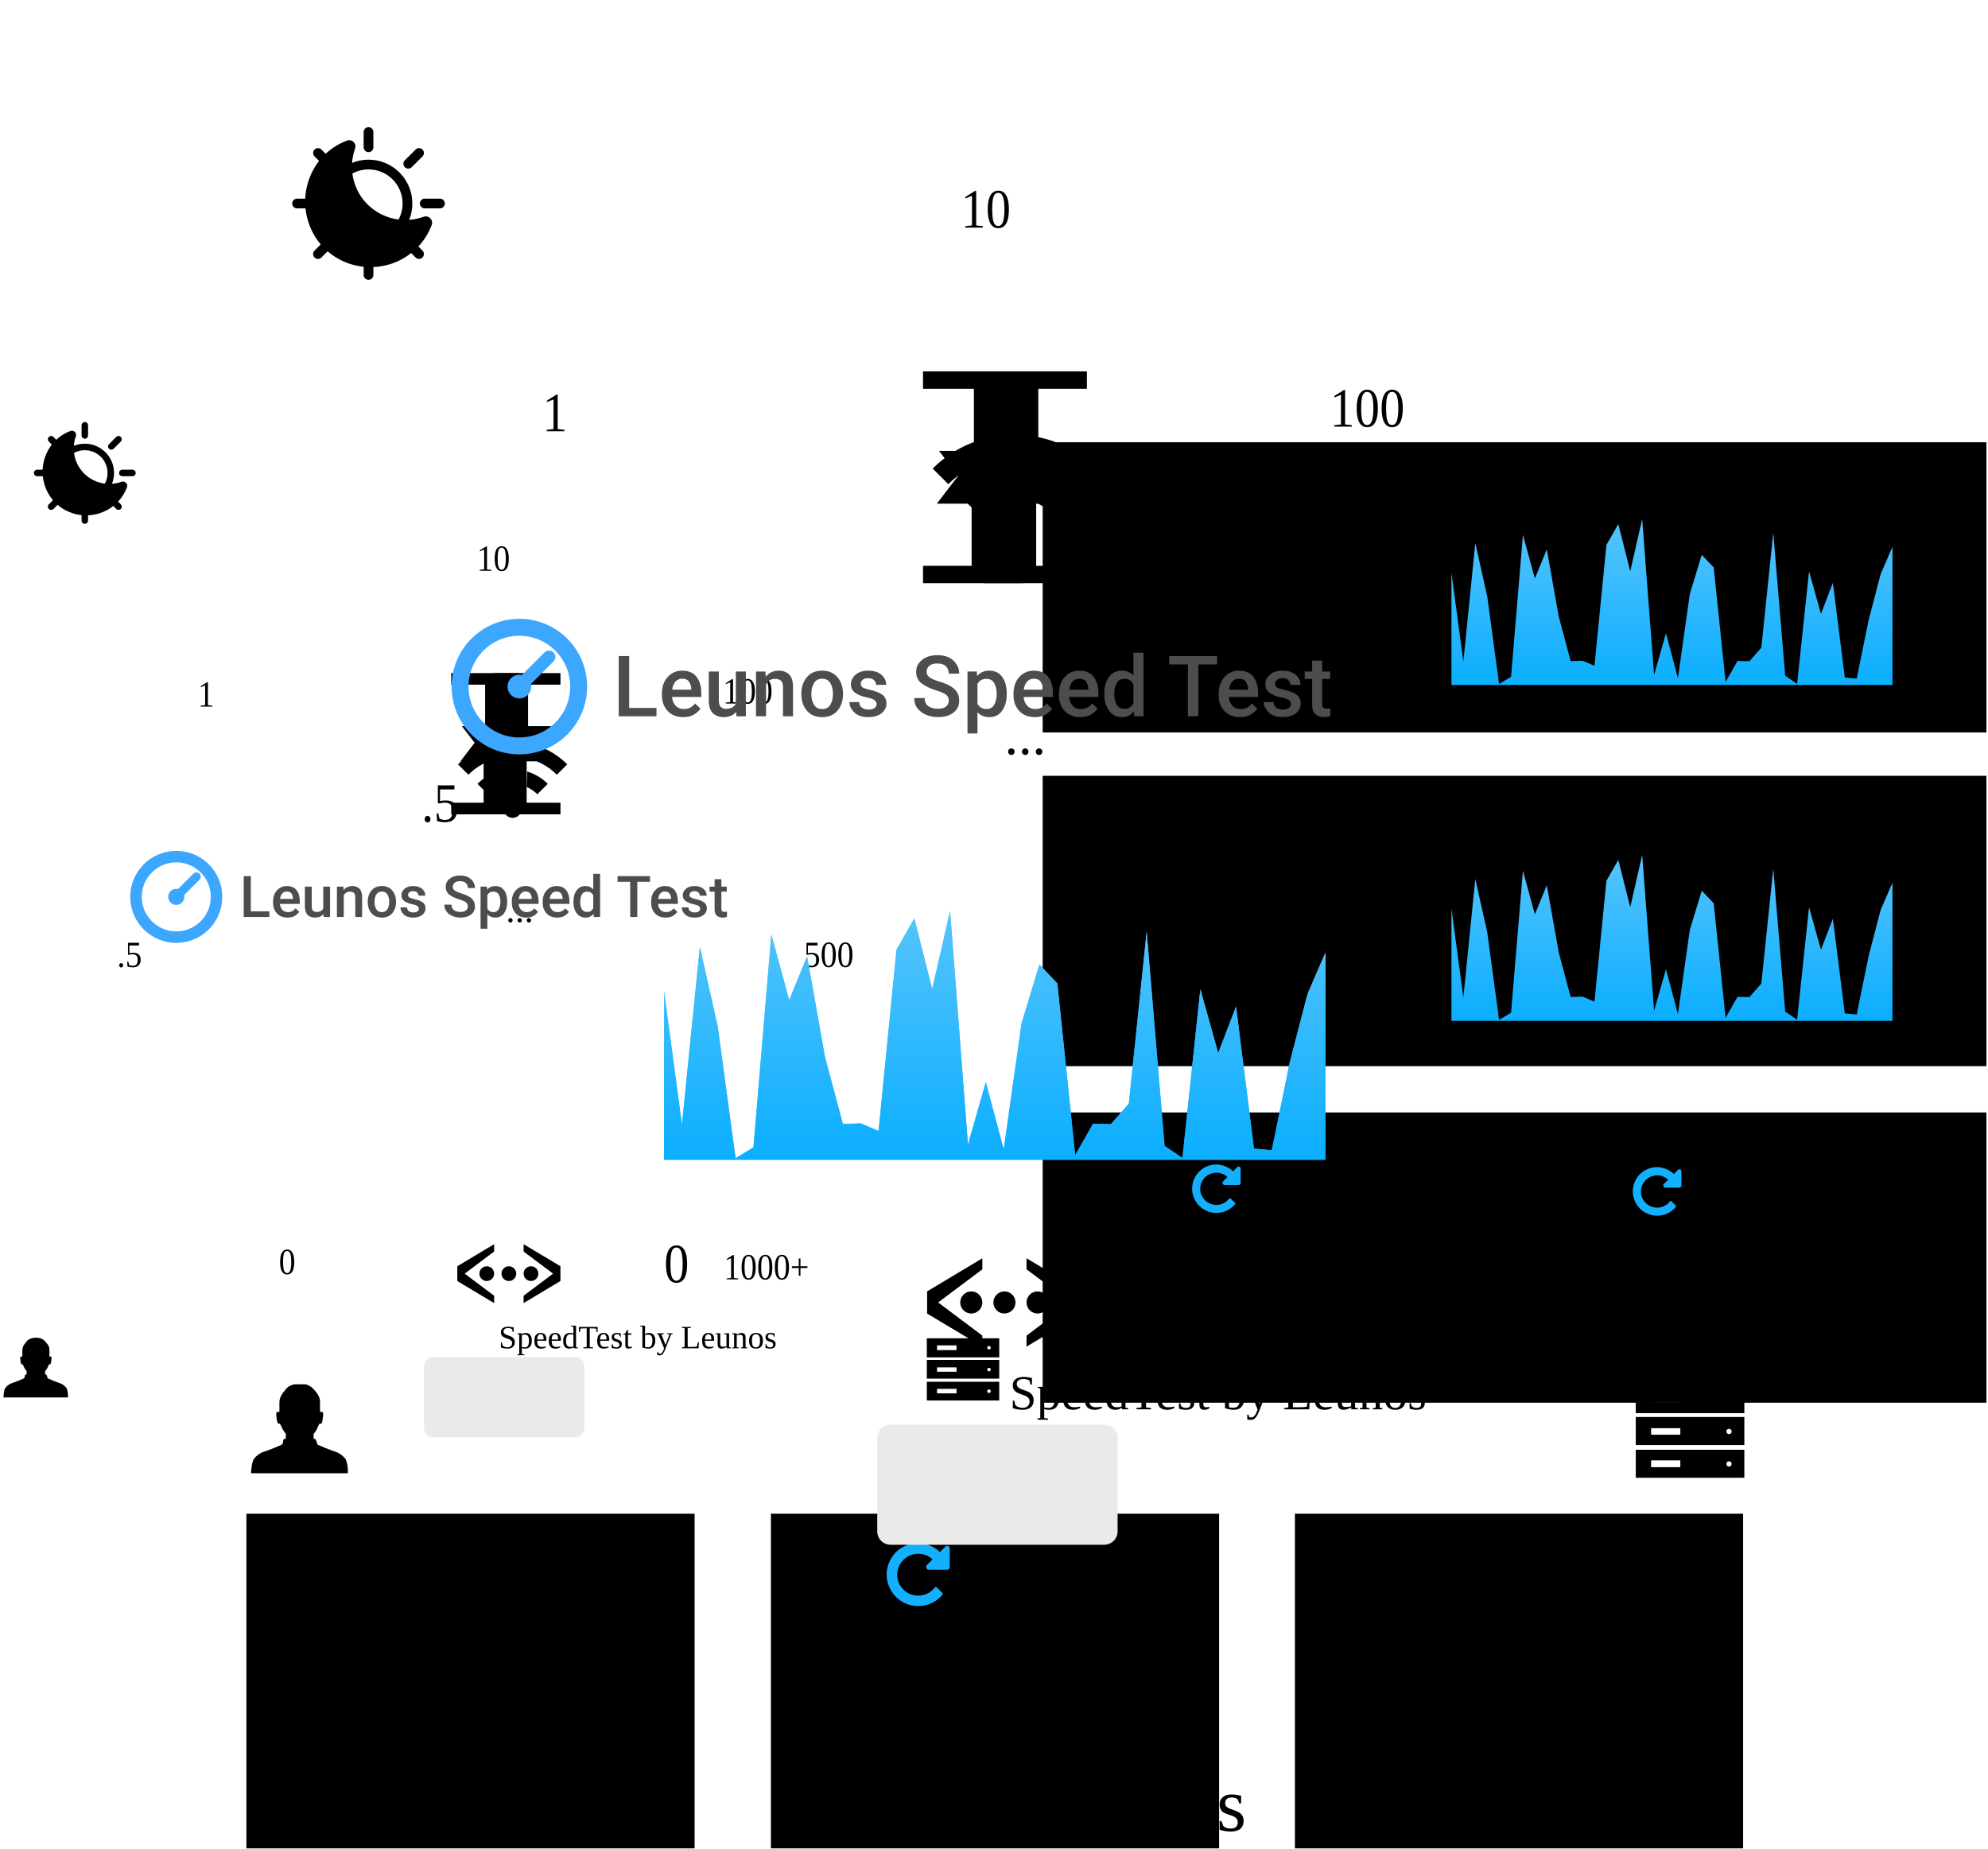
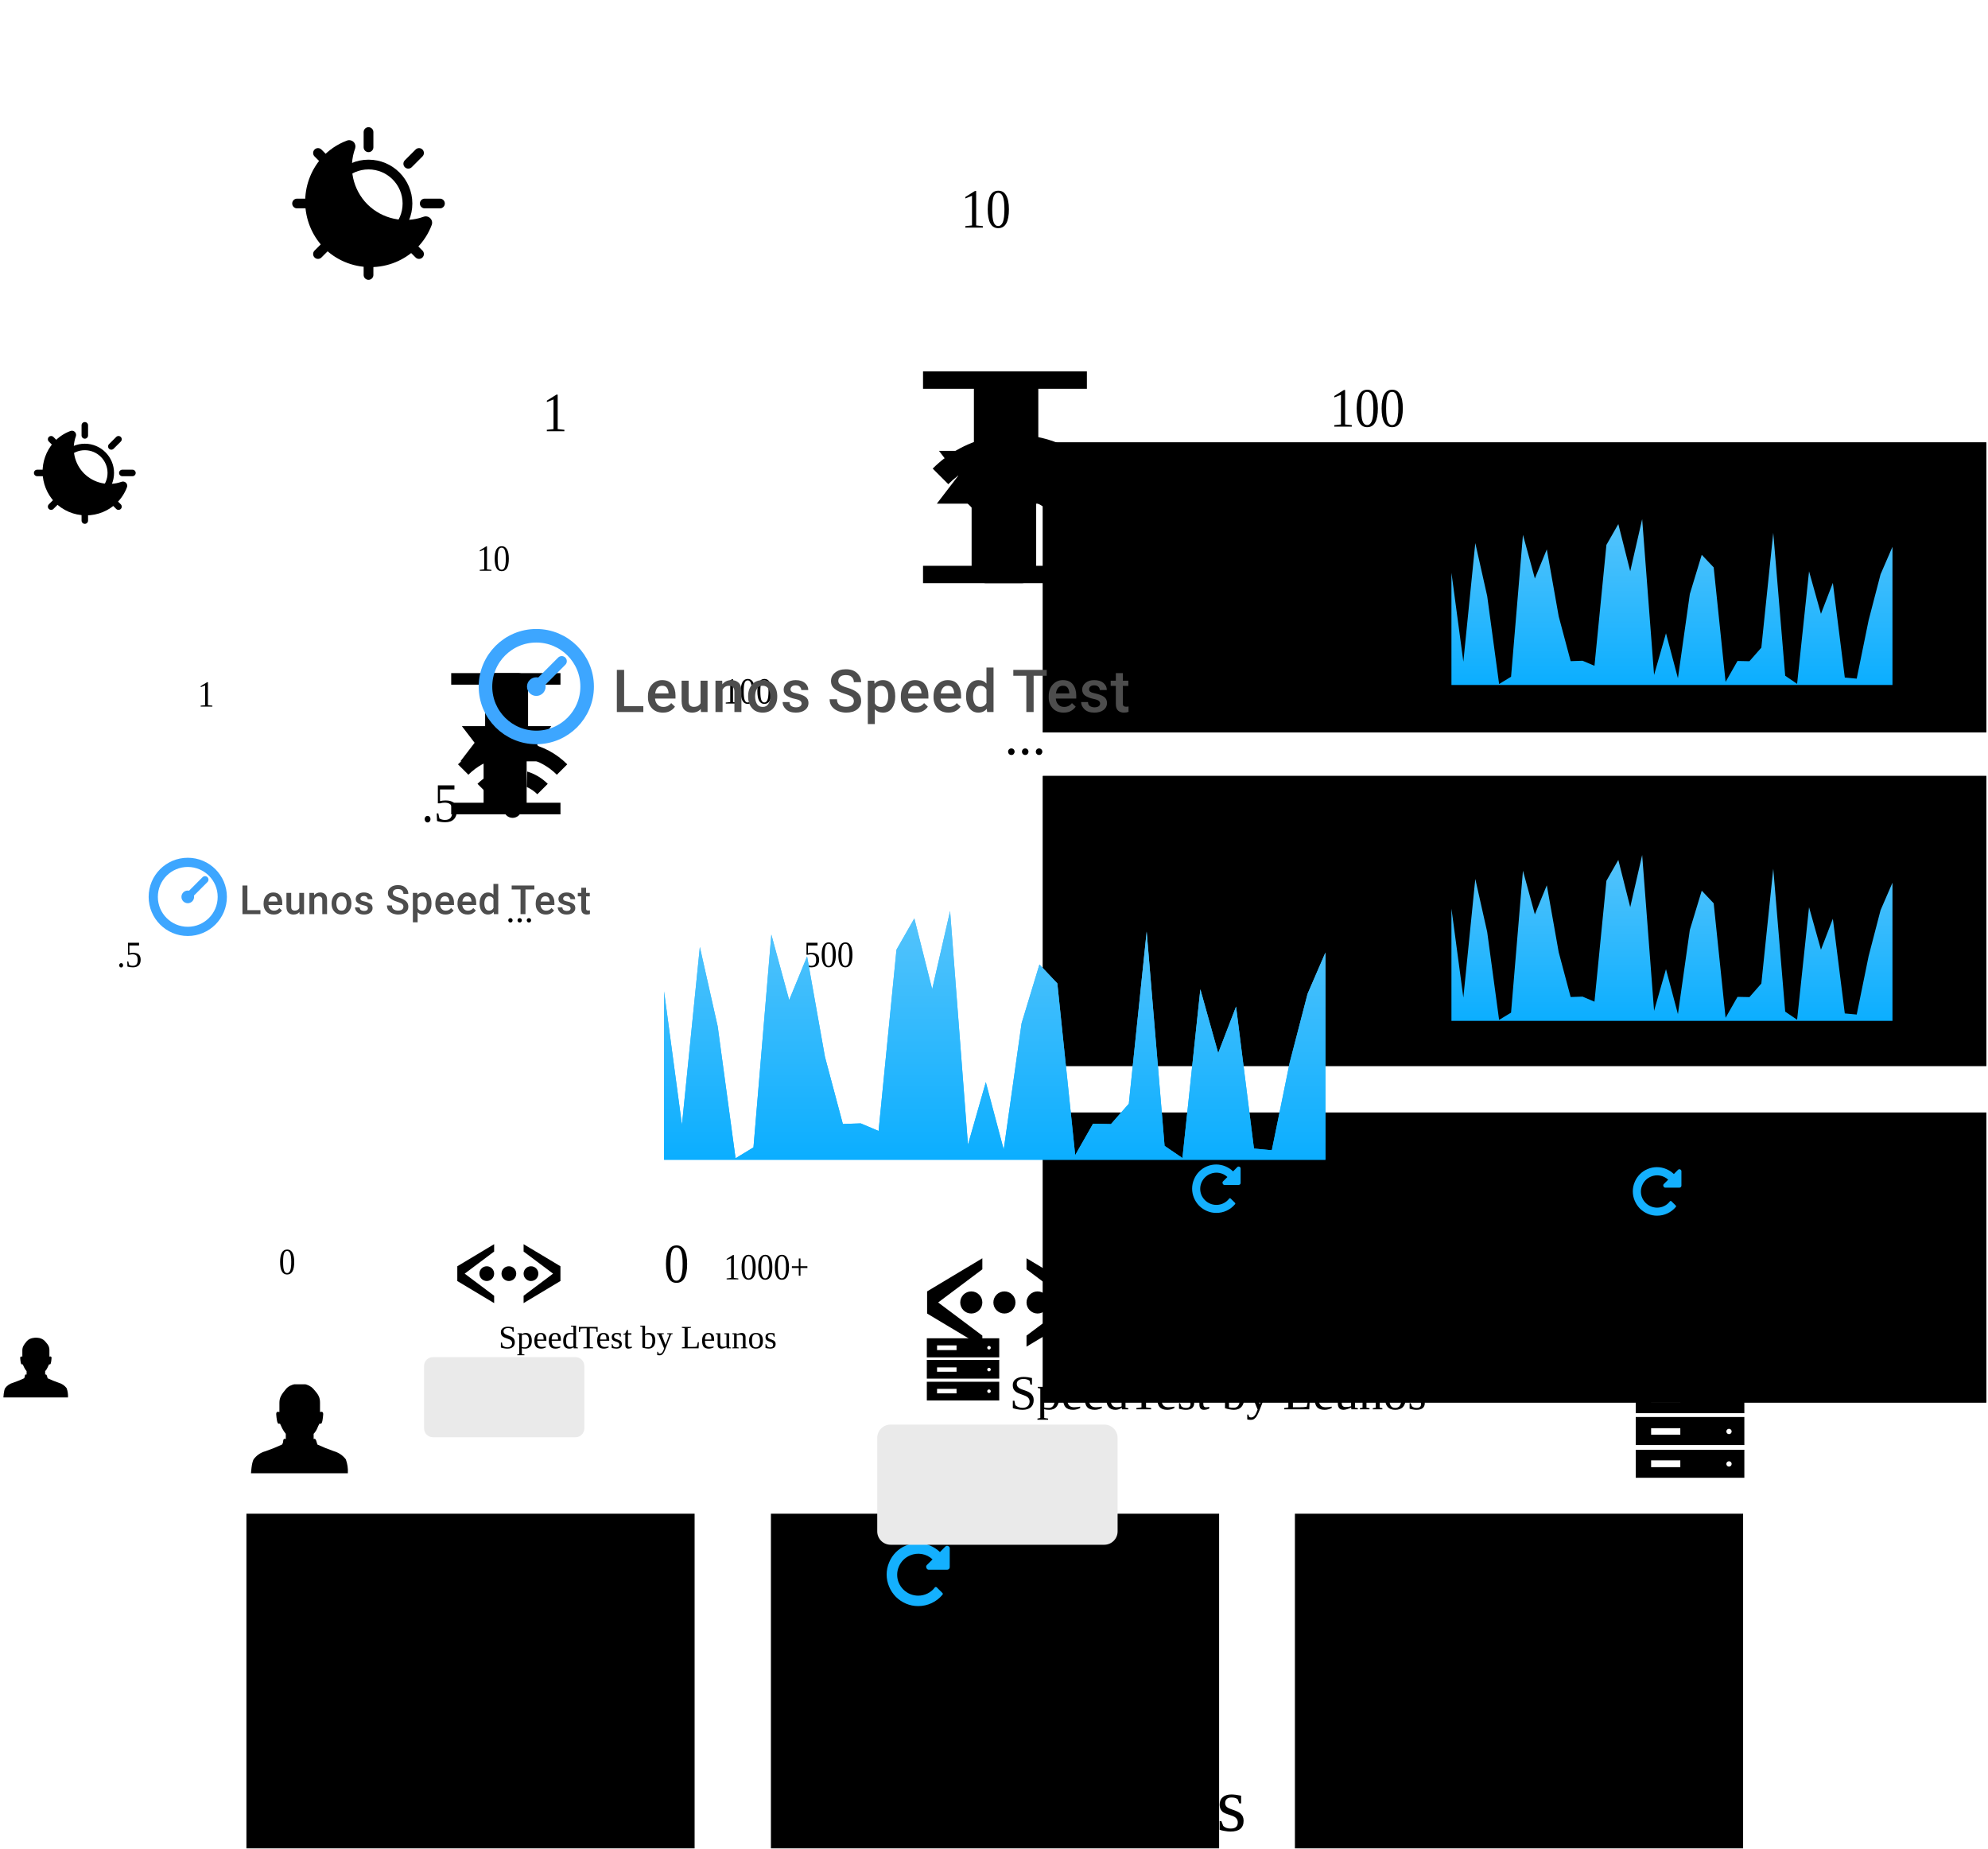
<svg xmlns="http://www.w3.org/2000/svg" xmlns:xlink="http://www.w3.org/1999/xlink" version="1.1" id="OpenSpeedtest" class="openSpeedtestApp">
  <symbol id="logo" viewBox="0 0 262.79 50.38">
    <g>
-       <circle cx="20" cy="25" r="14" style="fill:none;stroke:#3da6ff;stroke-width:4" />
-       <path d="M20 25 L27 18" style="fill:none;stroke:#3da6ff;stroke-width:3;stroke-linecap:round" />
-       <circle cx="20" cy="25" r="2.8" style="fill:#3da6ff" />
-       <text x="42" y="32" style="font-family:Roboto, Arial, sans-serif;font-size:20px;fill:#4d4d4d;font-weight:500">Leunos Speed Test</text>
+       <circle cx="24" cy="25" r="12" style="fill:none;stroke:#3da6ff;stroke-width:3.2" />
+       <path d="M24 25 L30 19" style="fill:none;stroke:#3da6ff;stroke-width:2.4;stroke-linecap:round" />
+       <circle cx="24" cy="25" r="2.2" style="fill:#3da6ff" />
+       <text x="42" y="31" style="font-family:Roboto, Arial, sans-serif;font-size:14px;letter-spacing:.2px;fill:#4d4d4d;font-weight:500">Leunos Speed Test</text>
    </g>
  </symbol>
  <symbol id="mainGaugebg" viewBox="0 0 295.93 270.18">
    <path fill="none" d="M64.32,256.41a137,137,0,1,1,192.09-24.8l-.07.09a134.45,134.45,0,0,1-24.71,24.71" />
  </symbol>
  <symbol id="mainGaugeBlue" viewBox="0 0 295.93 270.18">
    <path fill="none" d="M64.32,256.41a137,137,0,1,1,192.09-24.8l-.07.09a134.45,134.45,0,0,1-24.71,24.71" />
  </symbol>
  <symbol id="mainGaugeWhite" viewBox="0 0 295.93 270.18">
    <path fill="none" d="M64.32,256.41a137,137,0,1,1,192.09-24.8l-.07.09a134.45,134.45,0,0,1-24.71,24.71" />
  </symbol>
  <symbol id="oDoMeter" viewBox="0 0 295.93 270.18">
    <text transform="translate(76.34 264.28) scale(0.9 1)">0</text>
    <text transform="translate(23.81 164.6) scale(0.9 1)">.5</text>
    <text transform="translate(50.01 80.11) scale(0.9 1)">1</text>
    <text transform="translate(140.58 36.04) scale(0.9 1)">10</text>
    <text transform="translate(220.43 79.11) scale(0.9 1)">100</text>
    <text transform="translate(246.71 164.6) scale(0.9 1)">500</text>
    <text id="oDoTopSpeed" class="oDoTop-Speed" transform="translate(220.71 265.99) scale(0.9 1)">1000+</text>
    <text id="oDoLiveSpeed" class="oDoLive-Speed" transform="translate(150 150) scale(1 1)">...</text>
    <text id="oDoLiveStatus" class="oDoLive-Status" transform="translate(151 170) scale(1 1)" />
  </symbol>
  <symbol id="progressBar" viewBox="0 0 293.53 18.38">
    <defs>
      <symbol id="personLeft" class="uiBg" viewBox="0 0 33.46 30.9">
        <path d="M32.7,4.8a7.81,7.81,0,0,1-4.1,2.8,61.42,61.42,0,0,0-5.7,2.3s-.1.3-.4,1.3-.9.6-.9.6v1.8a6.15,6.15,0,0,1,1.2,1.8,14.72,14.72,0,0,0,.8,1.7h.5c.5,0,.7,1.9.8,3.2s-1.1.8-1.1.8v3.2c0,1.9-.5,2.8-2.3,4.8s-4.7,1.8-4.7,1.8-3.1.1-4.7-1.8-2.3-3-2.3-4.8V21.1s-1.2.5-1.1-.8.3-3.2.8-3.2H10s.3-.6.8-1.7A9.62,9.62,0,0,1,12,13.6V11.8s-.8.4-.9-.6a2.26,2.26,0,0,0-.4-1.3A61.42,61.42,0,0,0,5,7.6,7.41,7.41,0,0,1,.9,4.8C.2,3.6,0,0,0,0H33.4A11.7,11.7,0,0,1,32.7,4.8Z" />
      </symbol>
      <symbol id="progressElement" class="uiBg" viewBox="0 0 409.31 10.48">
        <line id="progressbg" class="progressbg" x1="5" y1="5" x2="405" y2="5" />
      </symbol>
      <symbol id="doc" class="uiBg" viewBox="0 0 36.8 31.6">
        <path d="M0,31.6V21.9H36.8v9.7Zm15.1-6H5.2V28h9.9Zm16.5.3a.9.9,0,1,0,.9.9A.9.9,0,0,0,31.6,25.9Z" />
        <path d="M0,20.6V11.1H36.8v9.5Zm15.1-6H5.2v2.2h9.9Zm16.5.2a.9.9,0,1,0,.9.9A.9.9,0,0,0,31.6,14.8Z" />
        <path d="M0,9.5V0H36.8V9.5ZM15.1,3.6H5.2V5.9h9.9Zm16.5.2a.9.9,0,1,0,.9.9A.9.9,0,0,0,31.6,3.8Z" />
      </symbol>
    </defs>
    <g id="Progress">
      <g>
        <use width="33.46" height="30.9" transform="matrix(0.57, 0, 0, -0.57, 0, 17.49)" xlink:href="#personLeft" />
        <use width="409.31" height="10.48" transform="matrix(0.57, 0, 0, -0.57, 28.35, 13.39)" xlink:href="#progressElement" />
        <use width="36.8" height="31.6" transform="matrix(0.58, 0, 0, -0.58, 272.2, 18.38)" xlink:href="#doc" />
      </g>
    </g>
  </symbol>
  <symbol id="upSymbol" viewBox="0 0 32.21 41.62">
    <g>
      <path d="M2.71,26H9.55V38.55a2.93,2.93,0,0,0,2.78,3.07h7.13a2.94,2.94,0,0,0,2.78-3.07V26h6.84L15.89,8.8Z" />
      <rect width="32.21" height="3.41" />
    </g>
  </symbol>
  <symbol id="downSymbol" viewBox="0 0 32.21 41.62">
    <g>
      <path d="M29.51,15.62H22.66V3.08A2.94,2.94,0,0,0,19.88,0H12.76A2.94,2.94,0,0,0,10,3.08V15.62H3.14l13.18,17.2Z" />
      <rect y="38.21" width="32.21" height="3.41" />
    </g>
  </symbol>
  <symbol id="resultCard" viewBox="0 0 278.13 85.49">
    <g>
      <rect width="278.13" height="85.49" />
    </g>
  </symbol>
  <symbol id="resultCardMob" viewBox="0 0 88.1 65.79">
    <g>
      <rect width="88.1" height="65.79" />
    </g>
  </symbol>
  <symbol id="downloadRc1" viewBox="0 0 66.93 13.85">
    <g>
      <text transform="translate(0 10.52)" class="rtext">DOWNLOAD</text>
    </g>
  </symbol>
  <symbol id="uploadRc2" viewBox="0 0 46.73 13.85">
    <g>
      <text transform="translate(0 10.52)" class="rtext">UPLOAD</text>
    </g>
  </symbol>
  <symbol id="pingSymbol" viewBox="0 0 14.28 14.28">
    <g>
      <path d="M13.92.64a.55.55,0,0,0-.65.13L12.06,2A7.21,7.21,0,0,0,9.79.52a7,7,0,0,0-5.42,0,7,7,0,0,0-3.8,3.8,7,7,0,0,0,0,5.54,7.23,7.23,0,0,0,1.52,2.28,7.25,7.25,0,0,0,2.28,1.53,6.89,6.89,0,0,0,2.77.56,7.12,7.12,0,0,0,5.5-2.57.31.31,0,0,0,.07-.21.23.23,0,0,0-.09-.19L11.35,10a.36.36,0,0,0-.24-.09.27.27,0,0,0-.21.11,4.61,4.61,0,0,1-1.67,1.37,4.68,4.68,0,0,1-2.09.48,4.75,4.75,0,0,1-3.36-1.39A4.84,4.84,0,0,1,2.76,9a4.68,4.68,0,0,1-.38-1.85A4.63,4.63,0,0,1,2.76,5.3,4.74,4.74,0,0,1,5.3,2.76a4.72,4.72,0,0,1,5.09.9L9.1,4.94A.54.54,0,0,0,9,5.58.56.56,0,0,0,9.52,6h4.17a.61.61,0,0,0,.42-.17.57.57,0,0,0,.17-.42V1.19a.56.56,0,0,0-.36-.55Z" style="fill: #14b0fe" />
    </g>
  </symbol>
  <symbol id="pingRc3" viewBox="0 0 28.43 13.85">
    <g>
      <text transform="translate(0 10.52)" class="rtext">PING</text>
    </g>
  </symbol>
  <symbol id="jitterRc3" viewBox="0 0 39.95 13.85">
    <text class="rtext" transform="translate(0 9.64)">JITTER</text>
  </symbol>
  <symbol id="downResultC1" viewBox="0 0 53.35 39.8">
    <text id="downResult" transform="translate(0 20.07)" class="rtextnum">---</text>
    <text x="0" y="35" class="rtextmbms">Mbps</text>
  </symbol>
  <symbol id="upResultC2" viewBox="0 0 53.35 39.8">
    <text id="upRestxt" transform="translate(0 20.07)" class="rtextnum">---</text>
    <text x="0" y="36.09" class="rtextmbms">Mbps</text>
  </symbol>
  <symbol id="pingResultC3" viewBox="0 0 40.01 39.79">
    <text transform="translate(0 20.07)" id="pingResult" class="rtextnum">--</text>
    <text x="0" y="35" class="rtextmbms">ms</text>
  </symbol>
  <symbol id="jitterResultC3" viewBox="0 0 21.99 39.79">
    <text id="jitterDesk" transform="translate(2.33 20.07)" class="rtextnum">--</text>
    <text x="2" y="35" xml:space="preserve" class="rtextmbms">ms</text>
  </symbol>
  <symbol style="fill: url(#gradient)" id="graphc1" viewBox="0 0 200 100">
    <polygon points="0,50 0.00,16.91 3.51,43.13 7.03,8.17 10.54,23.80 14.05,49.71 17.57,47.57 21.08,5.73 24.59,18.61 28.11,10.03 31.62,29.77 35.14,42.97 38.65,42.85 42.16,44.34 45.68,8.71 49.19,2.56 52.70,16.48 56.22,1.10 59.73,47.04 63.24,34.75 66.76,48.00 70.27,23.19 73.78,11.62 77.30,15.34 80.81,49.09 84.32,42.92 87.84,42.99 91.35,38.99 94.86,5.15 98.38,47.27 101.89,49.66 105.41,16.49 108.92,29.03 112.43,19.89 115.95,47.80 119.46,48.13 122.97,30.92 126.49,17.38 130.00,9.27 130,50" class="line" />
  </symbol>
  <symbol style="fill: url(#gradient)" id="graphc2" viewBox="0 0 200 100">
    <polygon points="0,50 0.00,16.91 3.51,43.13 7.03,8.17 10.54,23.80 14.05,49.71 17.57,47.57 21.08,5.73 24.59,18.61 28.11,10.03 31.62,29.77 35.14,42.97 38.65,42.85 42.16,44.34 45.68,8.71 49.19,2.56 52.70,16.48 56.22,1.10 59.73,47.04 63.24,34.75 66.76,48.00 70.27,23.19 73.78,11.62 77.30,15.34 80.81,49.09 84.32,42.92 87.84,42.99 91.35,38.99 94.86,5.15 98.38,47.27 101.89,49.66 105.41,16.49 108.92,29.03 112.43,19.89 115.95,47.80 119.46,48.13 122.97,30.92 126.49,17.38 130.00,9.27 130,50" class="line2" />
  </symbol>
  <symbol id="jitterMob" viewBox="0 0 58.1 35.77">
    <text id="pingMobres" transform="translate(11.07 18.05)" class="rtextnum">--</text>
    <text x="-8" y="33.46" class="rtextmbms">Jitter</text>
    <text id="JitterResultMon" x="17" y="33.46" class="jitter-Mob">--</text>
    <text id="JitterResultms" x="36" y="33.46" class="rtextmbms">ms</text>
  </symbol>
  <symbol id="settings" viewBox="0 0 100 125">
    <rect fill="transparent" x="0" y="25" width="100" height="50" />
    <path d="M36.43,29.64,9.29,50,36.43,70.36v6.78L2.5,56.79V43.21L36.43,22.86Z" />
    <path d="M63.57,70.36,90.71,50,63.57,29.64V22.86L97.5,43.21V56.79L63.57,77.14Z" />
    <circle cx="29.64" cy="50" r="6.79" />
    <circle cx="50" cy="50" r="6.79" />
    <circle cx="70.36" cy="50" r="6.79" />
  </symbol>
  <symbol id="playButton" style="fill: #eaeaea" viewBox="0 0 191.255 191.255">
    <rect width="180" height="90" rx="10" ry="10" class="startButton" />
    <text class="buttonTxt" x="90" y="60">Start</text>
  </symbol>
  <symbol id="introProgress" viewBox="0 0 409.31 10.48">
    <line x1="5" y1="5" x2="405" y2="5" />
  </symbol>
  <symbol id="ConnectError" viewBox="0 0 489.6 489.6">
    <a target="_blank" href="javascript:void(0)">
      <g>
        <g>
          <path d="M179.6,235.6c-33.7,10.3-65.5,28.5-92.2,55.1l46.6,46.6c13.9-13.9,30.1-24.8,47.6-32.5L179.6,235.6z" />
          <path d="M175.8,109C111.3,122,49.9,153.4,0,203.3l46.6,46.6c37.5-37.5,83.1-61.9,131.2-73.7L175.8,109z" />
          <path d="M313.8,109l-2,67.3c48.1,11.8,93.7,36.2,131.2,73.7l46.6-46.6C439.8,153.4,378.3,122,313.8,109z" />
          <path d="M307.9,304.8c17.5,7.7,33.7,18.6,47.7,32.6l46.6-46.6c-26.6-26.6-58.5-44.9-92.2-55.2L307.9,304.8z" />
        </g>
        <circle cx="244.8" cy="403.2" r="40" />
        <g>
          <path d="M260.6,330.4h-31.7c-8.3,0-15.1-6.6-15.3-14.9L206,62.2c-0.3-8.6,6.7-15.8,15.3-15.8h47c8.6,0,15.6,7.1,15.3,15.8                  l-7.7,253.3C275.7,323.8,268.9,330.4,260.6,330.4z" />
        </g>
      </g>
    </a>
  </symbol>
  <symbol class="Your-IP" viewBox="0 0 300 299.12">
    <text id="YourIP" transform="translate(140 228) scale(.8 .8)">SpeedTest by Leunos</text>
  </symbol>
  <symbol id="light" viewBox="0 0 512 512">
    <g>
      <path d="M256,108.936c-81.091,0-147.064,65.973-147.064,147.064S174.909,403.064,256,403.064S403.064,337.091,403.064,256         S337.091,108.936,256,108.936z M256,370.383c-63.071,0-114.383-51.312-114.383-114.383c0-63.071,51.312-114.383,114.383-114.383         c63.071,0,114.383,51.312,114.383,114.383C370.383,319.071,319.071,370.383,256,370.383z" />
      <path d="M256,83.708c9.024,0,16.34-7.316,16.34-16.34V16.34C272.34,7.316,265.024,0,256,0c-9.024,0-16.34,7.316-16.34,16.34         v51.027C239.66,76.391,246.976,83.708,256,83.708z" />
      <path d="M256,428.292c-9.024,0-16.34,7.316-16.34,16.34v51.027c0,9.024,7.316,16.34,16.34,16.34c9.024,0,16.34-7.316,16.34-16.34         v-51.027C272.34,435.609,265.024,428.292,256,428.292z" />
      <path d="M111.062,134.171c6.38,6.381,16.727,6.381,23.109,0c6.381-6.38,6.381-16.727,0-23.109L98.089,74.981         c-6.38-6.381-16.727-6.381-23.109,0c-6.381,6.38-6.381,16.727,0,23.109L111.062,134.171z" />
      <path d="M400.938,377.829c-6.38-6.381-16.727-6.38-23.109,0c-6.381,6.38-6.381,16.727,0,23.109l36.081,36.082         c6.38,6.382,16.727,6.382,23.109,0c6.382-6.38,6.382-16.727,0-23.109L400.938,377.829z" />
      <path d="M83.708,256c0-9.024-7.316-16.34-16.34-16.34H16.34C7.316,239.66,0,246.976,0,256c0,9.024,7.316,16.34,16.34,16.34         h51.027C76.391,272.34,83.708,265.024,83.708,256z" />
      <path d="M495.66,239.66h-51.027c-9.024,0-16.34,7.316-16.34,16.34c0,9.024,7.316,16.34,16.34,16.34h51.027         c9.024,0,16.34-7.316,16.34-16.34C512,246.976,504.684,239.66,495.66,239.66z" />
      <path d="M111.062,377.829l-36.081,36.082c-6.381,6.382-6.381,16.727,0,23.109c6.38,6.382,16.727,6.383,23.109,0l36.081-36.082         c6.381-6.381,6.381-16.727,0-23.109C127.79,371.447,117.443,371.447,111.062,377.829z" />
      <path d="M400.938,134.171l36.081-36.082c6.382-6.381,6.382-16.727,0-23.109c-6.38-6.381-16.727-6.381-23.109,0l-36.081,36.082         c-6.381,6.381-6.381,16.727,0,23.109C384.21,140.552,394.557,140.553,400.938,134.171z" />
    </g>
    <rect fill="none" width="512" cursor="pointer" pointer-events="visible" height="512" />
  </symbol>
  <symbol id="dark" viewBox="0 0 1024 1024">
    <path d="M524.8 938.667h-4.267a439.893 439.893 0 0 1-313.173-134.4 446.293 446.293 0 0 1-11.093-597.333 432.213 432.213 0 0 1 170.667-116.907 42.667 42.667 0 0 1 45.227 9.387 42.667 42.667 0 0 1 10.24 42.667 358.4 358.4 0 0 0 82.773 375.893 361.387 361.387 0 0 0 376.747 82.773 42.667 42.667 0 0 1 54.187 55.04A433.493 433.493 0 0 1 836.267 810.667a438.613 438.613 0 0 1-311.467 128z" />
  </symbol>
  <a id="resultsData">
    <svg class="Desktop" viewBox="0 0 586 346">
      <g id="UI-Desk">
        <use id="mainGaugebg-Desk" class="main-Gaugebg" xlink:href="#mainGaugebg" x="10.28" y="36.11" width="273.94" height="245.39" />
        <use id="mainGaugeBlue-Desk" class="main-GaugeBlue" xlink:href="#mainGaugeBlue" x="10.28" y="36.11" width="273.94" height="245.39" />
        <use id="mainGaugeWhite-Desk" class="main-GaugeWhite" xlink:href="#mainGaugeWhite" x="10.28" y="36.11" width="273.94" height="245.39" />
        <use xlink:href="#resultCard" class="Cards" x="307.4" y="31" width="278.1" height="85.5">
						</use>
        <use xlink:href="#resultCard" class="Cards" x="307.4" y="129.3" width="278.1" height="85.5">
						</use>
        <use xlink:href="#resultCard" class="Cards" x="307.4" y="228.5" width="278.1" height="85.5">
						</use>
        <use id="downSymbolDesk" xlink:href="#downSymbol" class="Desktop" x="133" y="99" width="32.21" height="41.62" />
        <use id="upSymbolDesk" xlink:href="#upSymbol" class="Desktop" x="133" y="99" width="32.21" height="41.62" />
        <use id="ConnectErrorDesk" xlink:href="#ConnectError" class="ConnectError" x="135" y="107.8" width="32.21" height="41.62" />
        <use class="oDo-Meter" xlink:href="#oDoMeter" x="10.28" y="36.11" width="273.94" height="245.39" />
        <use xlink:href="#progressBar" x="1" y="295" width="293.53" height="18.38" />
        <use id="progressStatus-Desk" class="intro-Progress" xlink:href="#introProgress" x="29" y="295" width="234" height="21" />
        <use xlink:href="#downloadRc1" x="335.05" y="50.28" width="67" height="16">
						</use>
        <use xlink:href="#uploadRc2" x="345.33" y="145.2" width="47" height="16">
						</use>
        <use xlink:href="#pingSymbol" x="351.4" y="243.8" width="14.3" height="14.4" />
        <use xlink:href="#pingSymbol" x="481.3" y="244.6" width="14.33" height="14.4" />
        <use xlink:href="#pingRc3" x="367.01" y="244.68" width="28" height="16">
						</use>
        <use xlink:href="#jitterRc3" x="495.61" y="246.3" width="39.95" height="13.85">
						</use>
        <use xlink:href="#upSymbol" class="Symbol" x="329" y="146.5" width="11.8" height="13.9" />
        <use xlink:href="#downSymbol" class="Symbol" x="318.7" y="51.9" width="11.8" height="13.8" />
        <use xlink:href="#graphc2" x="427.84" y="134" width="200" height="135">
						</use>
        <use xlink:href="#graphc1" x="427.84" y="35" width="200" height="135">
						</use>
        <use xlink:href="#downResultC1" x="298" y="67.21" width="200" height="45.1">
						</use>
        <use xlink:href="#upResultC2" x="298" y="162.13" width="200" height="45.1">
						</use>
        <use xlink:href="#pingResultC3" x="303.73" y="261.55" width="200" height="45.1">
						</use>
        <use xlink:href="#jitterResultC3" x="420.04" y="262.17" width="200" height="45.1">
						</use>
      </g>
      <g id="intro-Desk">
        <use id="logo-Desk" xlink:href="#logo" x="35" y="140" width="222.8" height="50.22" />
        <use id="deskStart" class="deskStart" xlink:href="#mainGaugebg" x="10.28" y="36.11" width="273.94" height="245.39" />
        <use xlink:href="#resultCard" class="Cards" x="307.4" y="31" width="278.1" height="85.5" />
        <use xlink:href="#resultCard" class="Cards" x="307.4" y="228.5" width="278.1" height="85.5" />
        <use xlink:href="#resultCard" class="Cards" x="307.4" y="129.3" width="278.1" height="85.5" />
        <use xlink:href="#downloadRc1" x="335.05" y="50.28" width="67" height="16">
						</use>
        <use xlink:href="#uploadRc2" x="345.33" y="145.2" width="47" height="16">
						</use>
        <use xlink:href="#pingSymbol" x="351.4" y="243.8" width="14.3" height="14.4" />
        <use xlink:href="#pingSymbol" x="481.3" y="244.6" width="14.33" height="14.4" />
        <use xlink:href="#pingRc3" x="367.01" y="244.68" width="28" height="16">
						</use>
        <use xlink:href="#jitterRc3" x="495.61" y="246.3" width="39.95" height="13.85">
						</use>
        <use xlink:href="#upSymbol" class="Symbol" x="329" y="146.5" width="11.8" height="13.9" />
        <use xlink:href="#downSymbol" class="Symbol" x="318.7" y="51.9" width="11.8" height="13.8" />
        <use xlink:href="#graphc2" x="427.84" y="134" width="200" height="135">
						</use>
        <use xlink:href="#graphc1" x="427.84" y="35" width="200" height="135">
						</use>
        <use xlink:href="#downResultC1" x="298" y="67.21" width="200" height="45.1">
						</use>
        <use xlink:href="#upResultC2" x="298" y="162.13" width="200" height="45.1">
						</use>
        <use xlink:href="#pingResultC3" x="303.73" y="261.55" width="200" height="45.1">
						</use>
        <use xlink:href="#jitterResultC3" x="420.04" y="262.17" width="200" height="45.1">
						</use>
        <use id="nightmode" class="darkmode" xlink:href="#dark" x="10" y="25" width="30" height="30" />
        <use id="daymode" class="darkmode" xlink:href="#light" x="10" y="25" width="30" height="30" />
        <use id="startButtonDesk" class="startButton" xlink:href="#playButton" x="125" y="300.6" width="50.2" height="50.2">
						</use>
        <use id="settingsDesk" class="Startsettings" xlink:href="#settings" x="100" y="260" width="100" height="40">
						</use>
        <use class="Desktop" id="ipDesk" xlink:href="#YourIP" x="7" y="70" />
      </g>
    </svg>
    <svg class="Mobile" viewBox="0 0 295.9 363.3">
      <g id="UI-Mob">
        <use id="mainGaugebg-Mob" class="main-Gaugebg" xlink:href="#mainGaugebg" x="11.18" y="12" width="273.94" height="245.39" />
        <use id="mainGaugeBlue-Mob" class="main-GaugeBlue" xlink:href="#mainGaugeBlue" x="11.18" y="12" width="273.94" height="245.39" />
        <use id="mainGaugeWhite-Mob" class="main-GaugeWhite" xlink:href="#mainGaugeWhite" x="11.18" y="12" width="273.94" height="245.39" />
        <use xlink:href="#resultCardMob" class="Cards" x="1" y="297.52" width="88.1" height="65.8">
						</use>
        <use xlink:href="#resultCardMob" class="Cards" x="104.1" y="297.52" width="88.1" height="65.8">
						</use>
        <use xlink:href="#resultCardMob" class="Cards" x="207.1" y="297.52" width="88.1" height="65.8">
						</use>
        <use id="upSymbolMob" xlink:href="#upSymbol" class="Mobile" x="134" y="73" width="32.21" height="41.62" />
        <use id="downSymbolMob" xlink:href="#downSymbol" class="Mobile" x="134" y="73" width="32.21" height="41.62" />
        <use id="ConnectErrorMob" xlink:href="#ConnectError" class="ConnectError" x="135.9" y="74.02" width="32.21" height="41.62" />
        <use class="oDo-Meter" xlink:href="#oDoMeter" x="11.18" y="12" width="273.94" height="245.39" />
        <use xlink:href="#progressBar" x="1.9" y="272.08" width="293.53" height="18.38" />
        <use id="progressStatus-Mob" class="intro-Progress" xlink:href="#introProgress" x="29" y="272" width="234.5" height="21.5" />
        <use xlink:href="#downloadRc1" x="22.36" y="301.63" width="60" height="15">
						</use>
        <use xlink:href="#uploadRc2" x="237.51" y="301.64" width="42" height="15">
						</use>
        <use xlink:href="#pingRc3" x="143.88" y="301.72" width="26" height="15">
						</use>
        <use xlink:href="#upSymbol" class="Symbol" x="221.8" y="303.42" width="12.3" height="10.6" />
        <use xlink:href="#downSymbol" class="Symbol" x="7.7" y="303.42" width="10.6" height="12.4" />
        <use xlink:href="#pingSymbol" x="126.8" y="303.32" width="12.5" height="12.4" />
        <use id="graphMob1" xlink:href="#graphc1" x="83.1" y="160.45" width="200" height="135">
						</use>
        <use id="graphMob2" xlink:href="#graphc2" x="83.1" y="160.45" width="200" height="135">
						</use>
        <use xlink:href="#jitterMob" x="71.14" y="317.65" width="200" height="45.1">
						</use>
        <use xlink:href="#upResultC2" x="182" y="317.67" width="200" height="45.1">
						</use>
        <use xlink:href="#downResultC1" x="-25" y="317.64" width="200" height="45.1">
						</use>
      </g>
      <g id="intro-Mob">
        <use id="nightmode-Mob" class="darkmode" xlink:href="#dark" x="10" y="25" width="30" height="30" />
        <use id="daymode-Mob" class="darkmode" xlink:href="#light" x="10" y="25" width="30" height="30" />
        <use id="logo-Desk" xlink:href="#logo" x="38" y="110" width="218.8" height="50.22" />
        <use id="deskStartMob" class="deskStart" xlink:href="#mainGaugebg" x="11.18" y="12" width="273.94" height="245.39" />
        <use id="startButtonMob" class="startButton" xlink:href="#playButton" x="125" y="280" width="50.2" height="50.2">
						</use>
        <use id="settingsMob" class="Startsettings" xlink:href="#settings" x="100" y="240" width="100" height="40">
						</use>
        <use class="Mobile" id="ipMob" xlink:href="#YourIP" x="11" y="49" />
      </g>
    </svg>
  </a>
  <linearGradient id="gradient" x1="0%" y1="0%" x2="0%" y2="100%">
    <stop offset="0%" stop-color="#56c4fb" />
    <stop offset="100%" stop-color="#0baeff" />
  </linearGradient>
  <radialGradient id="RadialGradient1">
    <stop offset="0%" stop-color="#56c4fb" />
    <stop offset="100%" stop-color="#0baeff" />
  </radialGradient>
</svg>
